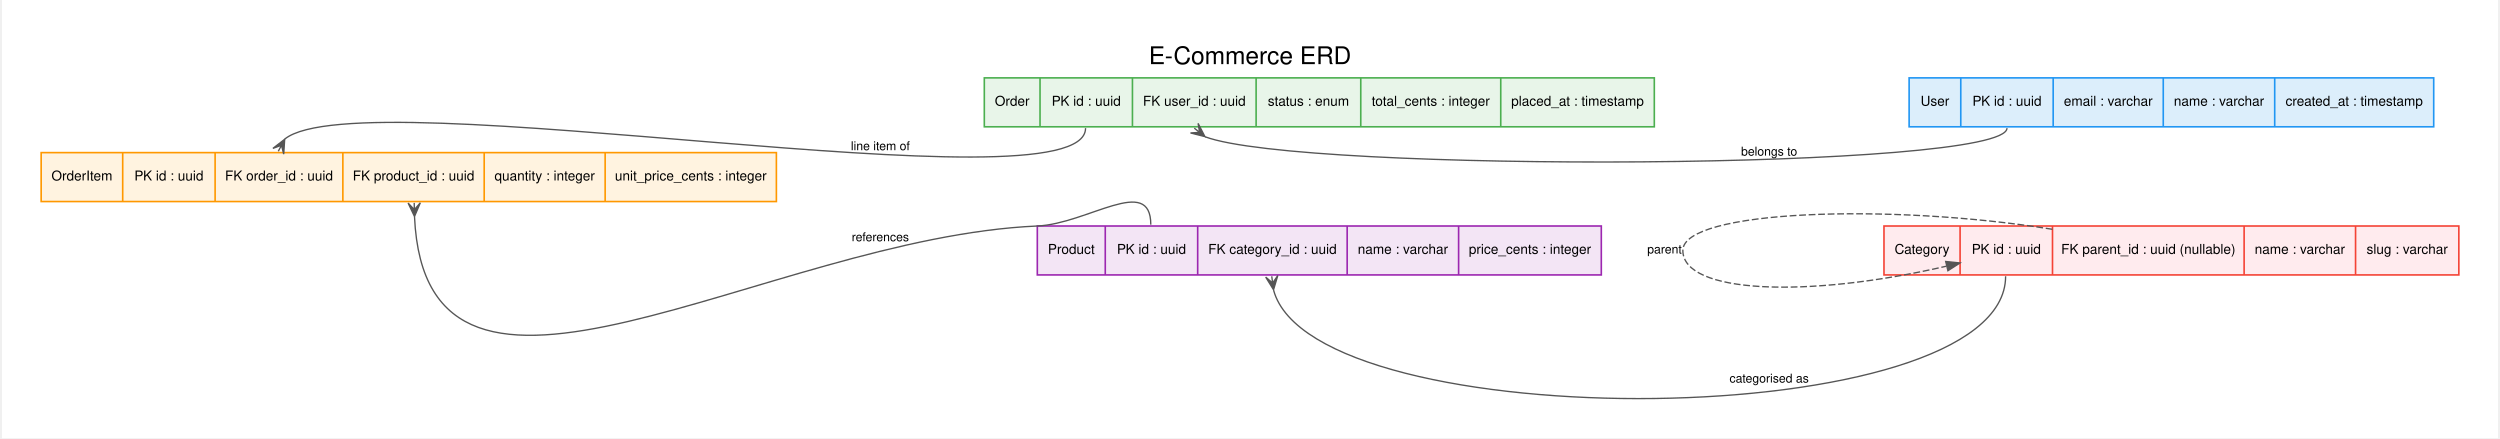
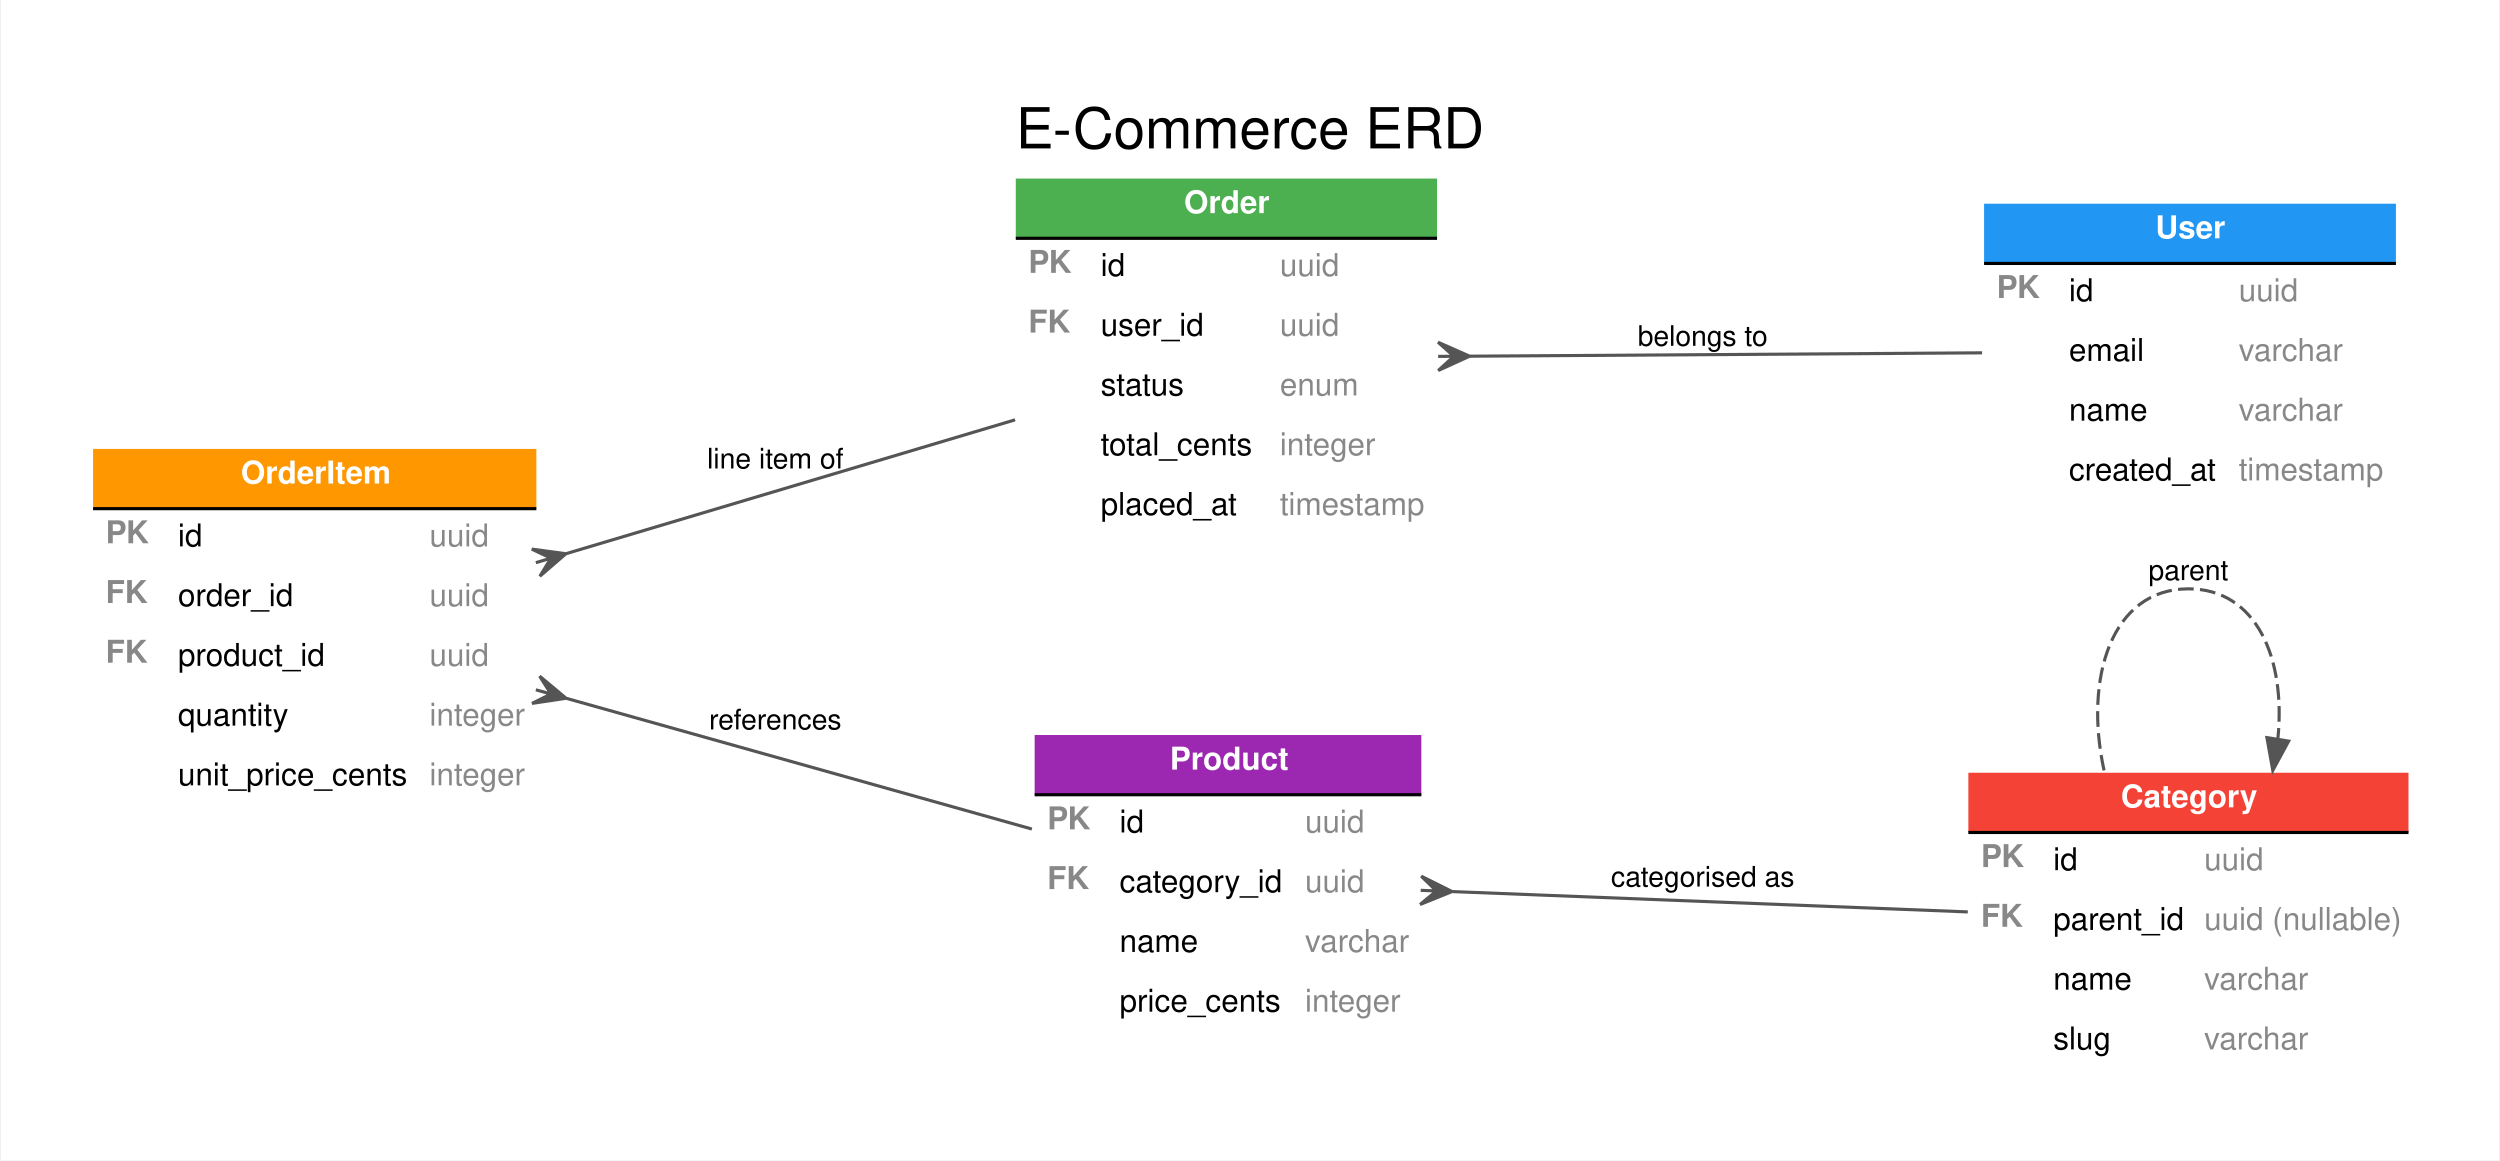
- <svg xmlns="http://www.w3.org/2000/svg" width="1837pt" height="322pt" viewBox="0.00 0.00 1836.60 322.45">
-   <g id="graph0" class="graph" transform="scale(1 1) rotate(0) translate(28.8 293.65)">
-     <polygon fill="white" stroke="transparent" points="-28.8,28.8 -28.8,-293.65 1807.8,-293.65 1807.8,28.8 -28.8,28.8" />
-     <text text-anchor="middle" x="889.5" y="-246.45" font-family="Helvetica,sans-Serif" font-size="18.00">E-Commerce ERD</text>
+ <svg xmlns="http://www.w3.org/2000/svg" width="795pt" height="369pt" viewBox="0.00 0.00 794.60 369.10">
+   <g id="graph0" class="graph" transform="scale(1 1) rotate(0) translate(28.8 340.3)">
+     <polygon fill="white" stroke="transparent" points="-28.8,28.8 -28.8,-340.3 765.8,-340.3 765.8,28.8 -28.8,28.8" />
+     <text text-anchor="middle" x="368.5" y="-293.1" font-family="Helvetica,sans-Serif" font-size="18.00">E-Commerce ERD</text>
    <g id="node1" class="node">
-       <polygon fill="#dceefb" stroke="#2196f3" stroke-width="1.2" points="1374.5,-200.35 1374.5,-236.35 1760.5,-236.35 1760.5,-200.35 1374.5,-200.35" />
-       <text text-anchor="middle" x="1393.5" y="-215.85" font-family="Helvetica,sans-Serif" font-size="10.00">User</text>
-       <polyline fill="none" stroke="#2196f3" stroke-width="1.2" points="1412.5,-200.35 1412.5,-236.35 " />
-       <text text-anchor="middle" x="1446.5" y="-215.85" font-family="Helvetica,sans-Serif" font-size="10.00">PK id : uuid</text>
-       <polyline fill="none" stroke="#2196f3" stroke-width="1.2" points="1480.5,-200.35 1480.5,-236.35 " />
-       <text text-anchor="middle" x="1521" y="-215.85" font-family="Helvetica,sans-Serif" font-size="10.00">email : varchar</text>
-       <polyline fill="none" stroke="#2196f3" stroke-width="1.2" points="1561.5,-200.35 1561.5,-236.35 " />
-       <text text-anchor="middle" x="1602.5" y="-215.85" font-family="Helvetica,sans-Serif" font-size="10.00">name : varchar</text>
-       <polyline fill="none" stroke="#2196f3" stroke-width="1.2" points="1643.5,-200.35 1643.5,-236.35 " />
-       <text text-anchor="middle" x="1702" y="-215.85" font-family="Helvetica,sans-Serif" font-size="10.00">created_at : timestamp</text>
+       <polygon fill="#2196f3" stroke="transparent" points="602,-256.5 602,-275.5 733,-275.5 733,-256.5 602,-256.5" />
+       <text text-anchor="start" x="656.5" y="-264.5" font-family="Helvetica,sans-Serif" font-weight="bold" font-size="10.00" fill="white">User</text>
+       <text text-anchor="start" x="606" y="-245.5" font-family="Helvetica,sans-Serif" font-weight="bold" font-size="10.00" fill="#888888">PK</text>
+       <text text-anchor="start" x="629" y="-244.5" font-family="Helvetica,sans-Serif" font-size="10.00">id</text>
+       <text text-anchor="start" x="683" y="-244.5" font-family="Helvetica,sans-Serif" font-size="10.00" fill="#888888">uuid</text>
+       <text text-anchor="start" x="629" y="-225.5" font-family="Helvetica,sans-Serif" font-size="10.00">email</text>
+       <text text-anchor="start" x="683" y="-225.5" font-family="Helvetica,sans-Serif" font-size="10.00" fill="#888888">varchar</text>
+       <text text-anchor="start" x="629" y="-206.5" font-family="Helvetica,sans-Serif" font-size="10.00">name</text>
+       <text text-anchor="start" x="683" y="-206.5" font-family="Helvetica,sans-Serif" font-size="10.00" fill="#888888">varchar</text>
+       <text text-anchor="start" x="629" y="-187.5" font-family="Helvetica,sans-Serif" font-size="10.00">created_at</text>
+       <text text-anchor="start" x="683" y="-187.5" font-family="Helvetica,sans-Serif" font-size="10.00" fill="#888888">timestamp</text>
+       <polygon fill="black" stroke="black" points="602,-256.5 602,-256.5 733,-256.5 733,-256.5 602,-256.5" />
    </g>
    <g id="node2" class="node">
-       <polygon fill="#e8f5e9" stroke="#4caf50" stroke-width="1.2" points="694,-200.35 694,-236.35 1187,-236.35 1187,-200.35 694,-200.35" />
-       <text text-anchor="middle" x="714.5" y="-215.85" font-family="Helvetica,sans-Serif" font-size="10.00">Order</text>
-       <polyline fill="none" stroke="#4caf50" stroke-width="1.2" points="735,-200.35 735,-236.35 " />
-       <text text-anchor="middle" x="769" y="-215.85" font-family="Helvetica,sans-Serif" font-size="10.00">PK id : uuid</text>
-       <polyline fill="none" stroke="#4caf50" stroke-width="1.2" points="803,-200.35 803,-236.35 " />
-       <text text-anchor="middle" x="848.5" y="-215.85" font-family="Helvetica,sans-Serif" font-size="10.00">FK user_id : uuid</text>
-       <polyline fill="none" stroke="#4caf50" stroke-width="1.2" points="894,-200.35 894,-236.35 " />
-       <text text-anchor="middle" x="932.5" y="-215.85" font-family="Helvetica,sans-Serif" font-size="10.00">status : enum</text>
-       <polyline fill="none" stroke="#4caf50" stroke-width="1.2" points="971,-200.35 971,-236.35 " />
-       <text text-anchor="middle" x="1022.5" y="-215.85" font-family="Helvetica,sans-Serif" font-size="10.00">total_cents : integer</text>
-       <polyline fill="none" stroke="#4caf50" stroke-width="1.2" points="1074,-200.35 1074,-236.35 " />
-       <text text-anchor="middle" x="1130.5" y="-215.85" font-family="Helvetica,sans-Serif" font-size="10.00">placed_at : timestamp</text>
+       <polygon fill="#4caf50" stroke="transparent" points="294,-264.5 294,-283.5 428,-283.5 428,-264.5 294,-264.5" />
+       <text text-anchor="start" x="347.5" y="-272.5" font-family="Helvetica,sans-Serif" font-weight="bold" font-size="10.00" fill="white">Order</text>
+       <text text-anchor="start" x="298" y="-253.5" font-family="Helvetica,sans-Serif" font-weight="bold" font-size="10.00" fill="#888888">PK</text>
+       <text text-anchor="start" x="321" y="-252.5" font-family="Helvetica,sans-Serif" font-size="10.00">id</text>
+       <text text-anchor="start" x="378" y="-252.5" font-family="Helvetica,sans-Serif" font-size="10.00" fill="#888888">uuid</text>
+       <text text-anchor="start" x="298" y="-234.5" font-family="Helvetica,sans-Serif" font-weight="bold" font-size="10.00" fill="#888888">FK</text>
+       <text text-anchor="start" x="321" y="-233.5" font-family="Helvetica,sans-Serif" font-size="10.00">user_id</text>
+       <text text-anchor="start" x="378" y="-233.5" font-family="Helvetica,sans-Serif" font-size="10.00" fill="#888888">uuid</text>
+       <text text-anchor="start" x="321" y="-214.5" font-family="Helvetica,sans-Serif" font-size="10.00">status</text>
+       <text text-anchor="start" x="378" y="-214.5" font-family="Helvetica,sans-Serif" font-size="10.00" fill="#888888">enum</text>
+       <text text-anchor="start" x="321" y="-195.5" font-family="Helvetica,sans-Serif" font-size="10.00">total_cents</text>
+       <text text-anchor="start" x="378" y="-195.5" font-family="Helvetica,sans-Serif" font-size="10.00" fill="#888888">integer</text>
+       <text text-anchor="start" x="321" y="-176.5" font-family="Helvetica,sans-Serif" font-size="10.00">placed_at</text>
+       <text text-anchor="start" x="378" y="-176.5" font-family="Helvetica,sans-Serif" font-size="10.00" fill="#888888">timestamp</text>
+       <polygon fill="black" stroke="black" points="294,-264.5 294,-264.5 428,-264.5 428,-264.5 294,-264.5" />
    </g>
    <g id="edge1" class="edge">
-       <path fill="none" stroke="#555555" d="M856.5,-193C927.46,-166.28 1446.5,-168.4 1446.5,-199.35" />
-       <polygon fill="#555555" stroke="#555555" points="856.33,-193.13 845.7,-195.82 852.42,-196.24 848.5,-199.35 848.5,-199.35 848.5,-199.35 852.42,-196.24 851.3,-202.87 856.33,-193.13 856.33,-193.13" />
-       <text text-anchor="middle" x="1271.5" y="-179.15" font-family="Helvetica,sans-Serif" font-size="9.00">belongs to</text>
+       <path fill="none" stroke="#555555" d="M438.5,-227C488.74,-227.33 553.72,-227.76 601.37,-228.07" />
+       <polygon fill="#555555" stroke="#555555" points="438.34,-227 428.37,-222.44 433.34,-226.97 428.34,-226.94 428.34,-226.94 428.34,-226.94 433.34,-226.97 428.31,-231.44 438.34,-227 438.34,-227" />
+       <text text-anchor="middle" x="512.5" y="-230.3" font-family="Helvetica,sans-Serif" font-size="9.00">belongs to</text>
    </g>
    <g id="node3" class="node">
-       <polygon fill="#fff3e0" stroke="#ff9800" stroke-width="1.2" points="0,-145.35 0,-181.35 541,-181.35 541,-145.35 0,-145.35" />
-       <text text-anchor="middle" x="30" y="-160.85" font-family="Helvetica,sans-Serif" font-size="10.00">OrderItem</text>
-       <polyline fill="none" stroke="#ff9800" stroke-width="1.2" points="60,-145.35 60,-181.35 " />
-       <text text-anchor="middle" x="94" y="-160.85" font-family="Helvetica,sans-Serif" font-size="10.00">PK id : uuid</text>
-       <polyline fill="none" stroke="#ff9800" stroke-width="1.2" points="128,-145.35 128,-181.35 " />
-       <text text-anchor="middle" x="175" y="-160.85" font-family="Helvetica,sans-Serif" font-size="10.00">FK order_id : uuid</text>
-       <polyline fill="none" stroke="#ff9800" stroke-width="1.2" points="222,-145.35 222,-181.35 " />
-       <text text-anchor="middle" x="274" y="-160.85" font-family="Helvetica,sans-Serif" font-size="10.00">FK product_id : uuid</text>
-       <polyline fill="none" stroke="#ff9800" stroke-width="1.2" points="326,-145.35 326,-181.35 " />
-       <text text-anchor="middle" x="370.5" y="-160.85" font-family="Helvetica,sans-Serif" font-size="10.00">quantity : integer</text>
-       <polyline fill="none" stroke="#ff9800" stroke-width="1.2" points="415,-145.35 415,-181.35 " />
-       <text text-anchor="middle" x="478" y="-160.85" font-family="Helvetica,sans-Serif" font-size="10.00">unit_price_cents : integer</text>
+       <polygon fill="#ff9800" stroke="transparent" points="0.5,-178.5 0.5,-197.5 141.5,-197.5 141.5,-178.5 0.5,-178.5" />
+       <text text-anchor="start" x="47.5" y="-186.5" font-family="Helvetica,sans-Serif" font-weight="bold" font-size="10.00" fill="white">OrderItem</text>
+       <text text-anchor="start" x="4.5" y="-167.5" font-family="Helvetica,sans-Serif" font-weight="bold" font-size="10.00" fill="#888888">PK</text>
+       <text text-anchor="start" x="27.5" y="-166.5" font-family="Helvetica,sans-Serif" font-size="10.00">id</text>
+       <text text-anchor="start" x="107.5" y="-166.5" font-family="Helvetica,sans-Serif" font-size="10.00" fill="#888888">uuid</text>
+       <text text-anchor="start" x="4.5" y="-148.5" font-family="Helvetica,sans-Serif" font-weight="bold" font-size="10.00" fill="#888888">FK</text>
+       <text text-anchor="start" x="27.5" y="-147.5" font-family="Helvetica,sans-Serif" font-size="10.00">order_id</text>
+       <text text-anchor="start" x="107.5" y="-147.5" font-family="Helvetica,sans-Serif" font-size="10.00" fill="#888888">uuid</text>
+       <text text-anchor="start" x="4.5" y="-129.5" font-family="Helvetica,sans-Serif" font-weight="bold" font-size="10.00" fill="#888888">FK</text>
+       <text text-anchor="start" x="27.5" y="-128.5" font-family="Helvetica,sans-Serif" font-size="10.00">product_id</text>
+       <text text-anchor="start" x="107.5" y="-128.5" font-family="Helvetica,sans-Serif" font-size="10.00" fill="#888888">uuid</text>
+       <text text-anchor="start" x="27.5" y="-109.5" font-family="Helvetica,sans-Serif" font-size="10.00">quantity</text>
+       <text text-anchor="start" x="107.5" y="-109.5" font-family="Helvetica,sans-Serif" font-size="10.00" fill="#888888">integer</text>
+       <text text-anchor="start" x="27.5" y="-90.5" font-family="Helvetica,sans-Serif" font-size="10.00">unit_price_cents</text>
+       <text text-anchor="start" x="107.5" y="-90.5" font-family="Helvetica,sans-Serif" font-size="10.00" fill="#888888">integer</text>
+       <polygon fill="black" stroke="black" points="0.5,-178.5 0.5,-178.5 141.5,-178.5 141.5,-178.5 0.5,-178.5" />
    </g>
    <g id="edge2" class="edge">
-       <path fill="none" stroke="#555555" d="M179.28,-191.34C235.5,-236.75 768.5,-136.8 768.5,-199.35" />
-       <polygon fill="#555555" stroke="#555555" points="179.2,-191.18 178.47,-180.24 176.85,-186.76 174.5,-182.35 174.5,-182.35 174.5,-182.35 176.85,-186.76 170.53,-184.46 179.2,-191.18 179.2,-191.18" />
-       <text text-anchor="middle" x="617.5" y="-183.15" font-family="Helvetica,sans-Serif" font-size="9.00">line item of</text>
+       <path fill="none" stroke="#555555" d="M151.03,-164.21C195.9,-177.58 251.3,-194.1 293.78,-206.76" />
+       <polygon fill="#555555" stroke="#555555" points="150.92,-164.17 142.62,-157.01 146.13,-162.75 141.34,-161.32 141.34,-161.32 141.34,-161.32 146.13,-162.75 140.05,-165.63 150.92,-164.17 150.92,-164.17" />
+       <text text-anchor="middle" x="217.5" y="-191.3" font-family="Helvetica,sans-Serif" font-size="9.00">line item of</text>
    </g>
    <g id="node4" class="node">
-       <polygon fill="#f3e5f5" stroke="#9c27b0" stroke-width="1.2" points="733,-91.35 733,-127.35 1148,-127.35 1148,-91.35 733,-91.35" />
-       <text text-anchor="middle" x="758" y="-106.85" font-family="Helvetica,sans-Serif" font-size="10.00">Product</text>
-       <polyline fill="none" stroke="#9c27b0" stroke-width="1.2" points="783,-91.35 783,-127.35 " />
-       <text text-anchor="middle" x="817" y="-106.85" font-family="Helvetica,sans-Serif" font-size="10.00">PK id : uuid</text>
-       <polyline fill="none" stroke="#9c27b0" stroke-width="1.2" points="851,-91.35 851,-127.35 " />
-       <text text-anchor="middle" x="906" y="-106.85" font-family="Helvetica,sans-Serif" font-size="10.00">FK category_id : uuid</text>
-       <polyline fill="none" stroke="#9c27b0" stroke-width="1.2" points="961,-91.35 961,-127.35 " />
-       <text text-anchor="middle" x="1002" y="-106.85" font-family="Helvetica,sans-Serif" font-size="10.00">name : varchar</text>
-       <polyline fill="none" stroke="#9c27b0" stroke-width="1.2" points="1043,-91.35 1043,-127.35 " />
-       <text text-anchor="middle" x="1095.5" y="-106.85" font-family="Helvetica,sans-Serif" font-size="10.00">price_cents : integer</text>
+       <polygon fill="#9c27b0" stroke="transparent" points="300,-87.5 300,-106.5 423,-106.5 423,-87.5 300,-87.5" />
+       <text text-anchor="start" x="343" y="-95.5" font-family="Helvetica,sans-Serif" font-weight="bold" font-size="10.00" fill="white">Product</text>
+       <text text-anchor="start" x="304" y="-76.5" font-family="Helvetica,sans-Serif" font-weight="bold" font-size="10.00" fill="#888888">PK</text>
+       <text text-anchor="start" x="327" y="-75.5" font-family="Helvetica,sans-Serif" font-size="10.00">id</text>
+       <text text-anchor="start" x="386" y="-75.5" font-family="Helvetica,sans-Serif" font-size="10.00" fill="#888888">uuid</text>
+       <text text-anchor="start" x="304" y="-57.5" font-family="Helvetica,sans-Serif" font-weight="bold" font-size="10.00" fill="#888888">FK</text>
+       <text text-anchor="start" x="327" y="-56.5" font-family="Helvetica,sans-Serif" font-size="10.00">category_id</text>
+       <text text-anchor="start" x="386" y="-56.5" font-family="Helvetica,sans-Serif" font-size="10.00" fill="#888888">uuid</text>
+       <text text-anchor="start" x="327" y="-37.5" font-family="Helvetica,sans-Serif" font-size="10.00">name</text>
+       <text text-anchor="start" x="386" y="-37.5" font-family="Helvetica,sans-Serif" font-size="10.00" fill="#888888">varchar</text>
+       <text text-anchor="start" x="327" y="-18.5" font-family="Helvetica,sans-Serif" font-size="10.00">price_cents</text>
+       <text text-anchor="start" x="386" y="-18.5" font-family="Helvetica,sans-Serif" font-size="10.00" fill="#888888">integer</text>
+       <polygon fill="black" stroke="black" points="300,-87.5 300,-87.5 423,-87.5 423,-87.5 300,-87.5" />
    </g>
    <g id="edge3" class="edge">
-       <path fill="none" stroke="#555555" d="M274.72,-134.23C283.19,53.53 532.76,-118.62 733,-127.35 770.08,-128.97 816.5,-165.46 816.5,-128.35" />
-       <polygon fill="#555555" stroke="#555555" points="274.72,-134.35 270,-144.25 274.61,-139.35 274.5,-144.35 274.5,-144.35 274.5,-144.35 274.61,-139.35 279,-144.45 274.72,-134.35 274.72,-134.35" />
-       <text text-anchor="middle" x="617.5" y="-116.15" font-family="Helvetica,sans-Serif" font-size="9.00">references</text>
+       <path fill="none" stroke="#555555" d="M151.13,-118.14C197.88,-105.02 256.05,-88.69 299.12,-76.59" />
+       <polygon fill="#555555" stroke="#555555" points="150.97,-118.19 140.12,-116.56 146.15,-119.54 141.34,-120.89 141.34,-120.89 141.34,-120.89 146.15,-119.54 142.55,-125.22 150.97,-118.19 150.97,-118.19" />
+       <text text-anchor="middle" x="217.5" y="-108.3" font-family="Helvetica,sans-Serif" font-size="9.00">references</text>
    </g>
    <g id="node5" class="node">
-       <polygon fill="#ffebee" stroke="#f44336" stroke-width="1.2" points="1356,-91.35 1356,-127.35 1779,-127.35 1779,-91.35 1356,-91.35" />
-       <text text-anchor="middle" x="1384" y="-106.85" font-family="Helvetica,sans-Serif" font-size="10.00">Category</text>
-       <polyline fill="none" stroke="#f44336" stroke-width="1.2" points="1412,-91.35 1412,-127.35 " />
-       <text text-anchor="middle" x="1446" y="-106.85" font-family="Helvetica,sans-Serif" font-size="10.00">PK id : uuid</text>
-       <polyline fill="none" stroke="#f44336" stroke-width="1.2" points="1480,-91.35 1480,-127.35 " />
-       <text text-anchor="middle" x="1550.5" y="-106.85" font-family="Helvetica,sans-Serif" font-size="10.00">FK parent_id : uuid (nullable)</text>
-       <polyline fill="none" stroke="#f44336" stroke-width="1.2" points="1621,-91.35 1621,-127.35 " />
-       <text text-anchor="middle" x="1662" y="-106.85" font-family="Helvetica,sans-Serif" font-size="10.00">name : varchar</text>
-       <polyline fill="none" stroke="#f44336" stroke-width="1.2" points="1703,-91.35 1703,-127.35 " />
-       <text text-anchor="middle" x="1741" y="-106.85" font-family="Helvetica,sans-Serif" font-size="10.00">slug : varchar</text>
+       <polygon fill="#f44336" stroke="transparent" points="597,-75.5 597,-94.5 737,-94.5 737,-75.5 597,-75.5" />
+       <text text-anchor="start" x="645.5" y="-83.5" font-family="Helvetica,sans-Serif" font-weight="bold" font-size="10.00" fill="white">Category</text>
+       <text text-anchor="start" x="601" y="-64.5" font-family="Helvetica,sans-Serif" font-weight="bold" font-size="10.00" fill="#888888">PK</text>
+       <text text-anchor="start" x="624" y="-63.5" font-family="Helvetica,sans-Serif" font-size="10.00">id</text>
+       <text text-anchor="start" x="672" y="-63.5" font-family="Helvetica,sans-Serif" font-size="10.00" fill="#888888">uuid</text>
+       <text text-anchor="start" x="601" y="-45.5" font-family="Helvetica,sans-Serif" font-weight="bold" font-size="10.00" fill="#888888">FK</text>
+       <text text-anchor="start" x="624" y="-44.5" font-family="Helvetica,sans-Serif" font-size="10.00">parent_id</text>
+       <text text-anchor="start" x="672" y="-44.5" font-family="Helvetica,sans-Serif" font-size="10.00" fill="#888888">uuid (nullable)</text>
+       <text text-anchor="start" x="624" y="-25.5" font-family="Helvetica,sans-Serif" font-size="10.00">name</text>
+       <text text-anchor="start" x="672" y="-25.5" font-family="Helvetica,sans-Serif" font-size="10.00" fill="#888888">varchar</text>
+       <text text-anchor="start" x="624" y="-6.5" font-family="Helvetica,sans-Serif" font-size="10.00">slug</text>
+       <text text-anchor="start" x="672" y="-6.5" font-family="Helvetica,sans-Serif" font-size="10.00" fill="#888888">varchar</text>
+       <polygon fill="black" stroke="black" points="597,-75.5 597,-75.5 737,-75.5 737,-75.5 597,-75.5" />
    </g>
    <g id="edge4" class="edge">
-       <path fill="none" stroke="#555555" d="M906.86,-80.11C936.68,29.55 1445.5,26.14 1445.5,-90.35" />
-       <polygon fill="#555555" stroke="#555555" points="906.82,-80.44 901.04,-89.76 906.16,-85.39 905.5,-90.35 905.5,-90.35 905.5,-90.35 906.16,-85.39 909.96,-90.94 906.82,-80.44 906.82,-80.44" />
-       <text text-anchor="middle" x="1271.5" y="-12.15" font-family="Helvetica,sans-Serif" font-size="9.00">categorised as</text>
+       <path fill="none" stroke="#555555" d="M433.07,-56.69C482.43,-54.75 547.87,-52.16 596.82,-50.23" />
+       <polygon fill="#555555" stroke="#555555" points="432.78,-56.71 422.61,-52.6 427.78,-56.9 422.79,-57.1 422.79,-57.1 422.79,-57.1 427.78,-56.9 422.97,-61.6 432.78,-56.71 432.78,-56.71" />
+       <text text-anchor="middle" x="512.5" y="-58.3" font-family="Helvetica,sans-Serif" font-size="9.00">categorised as</text>
    </g>
    <g id="edge5" class="edge">
-       <path fill="none" stroke="#555555" stroke-dasharray="5,2" d="M1479.97,-124.93C1359.62,-144.25 1208,-139.06 1208,-109.35 1208,-77.74 1298.69,-73.89 1401.92,-97.78" />
-       <polygon fill="#555555" stroke="#555555" points="1401.41,-101.25 1411.95,-100.17 1403.04,-94.44 1401.41,-101.25" />
-       <text text-anchor="middle" x="1194.5" y="-107.15" font-family="Helvetica,sans-Serif" font-size="9.00">parent</text>
+       <path fill="none" stroke="#555555" stroke-dasharray="5,2" d="M640.16,-95.24C633.69,-124.83 642.64,-153 667,-153 688.6,-153 698.08,-130.85 695.44,-105.2" />
+       <polygon fill="#555555" stroke="#555555" points="698.88,-104.56 693.84,-95.24 691.97,-105.67 698.88,-104.56" />
+       <text text-anchor="middle" x="667" y="-155.8" font-family="Helvetica,sans-Serif" font-size="9.00">parent</text>
    </g>
  </g>
</svg>
